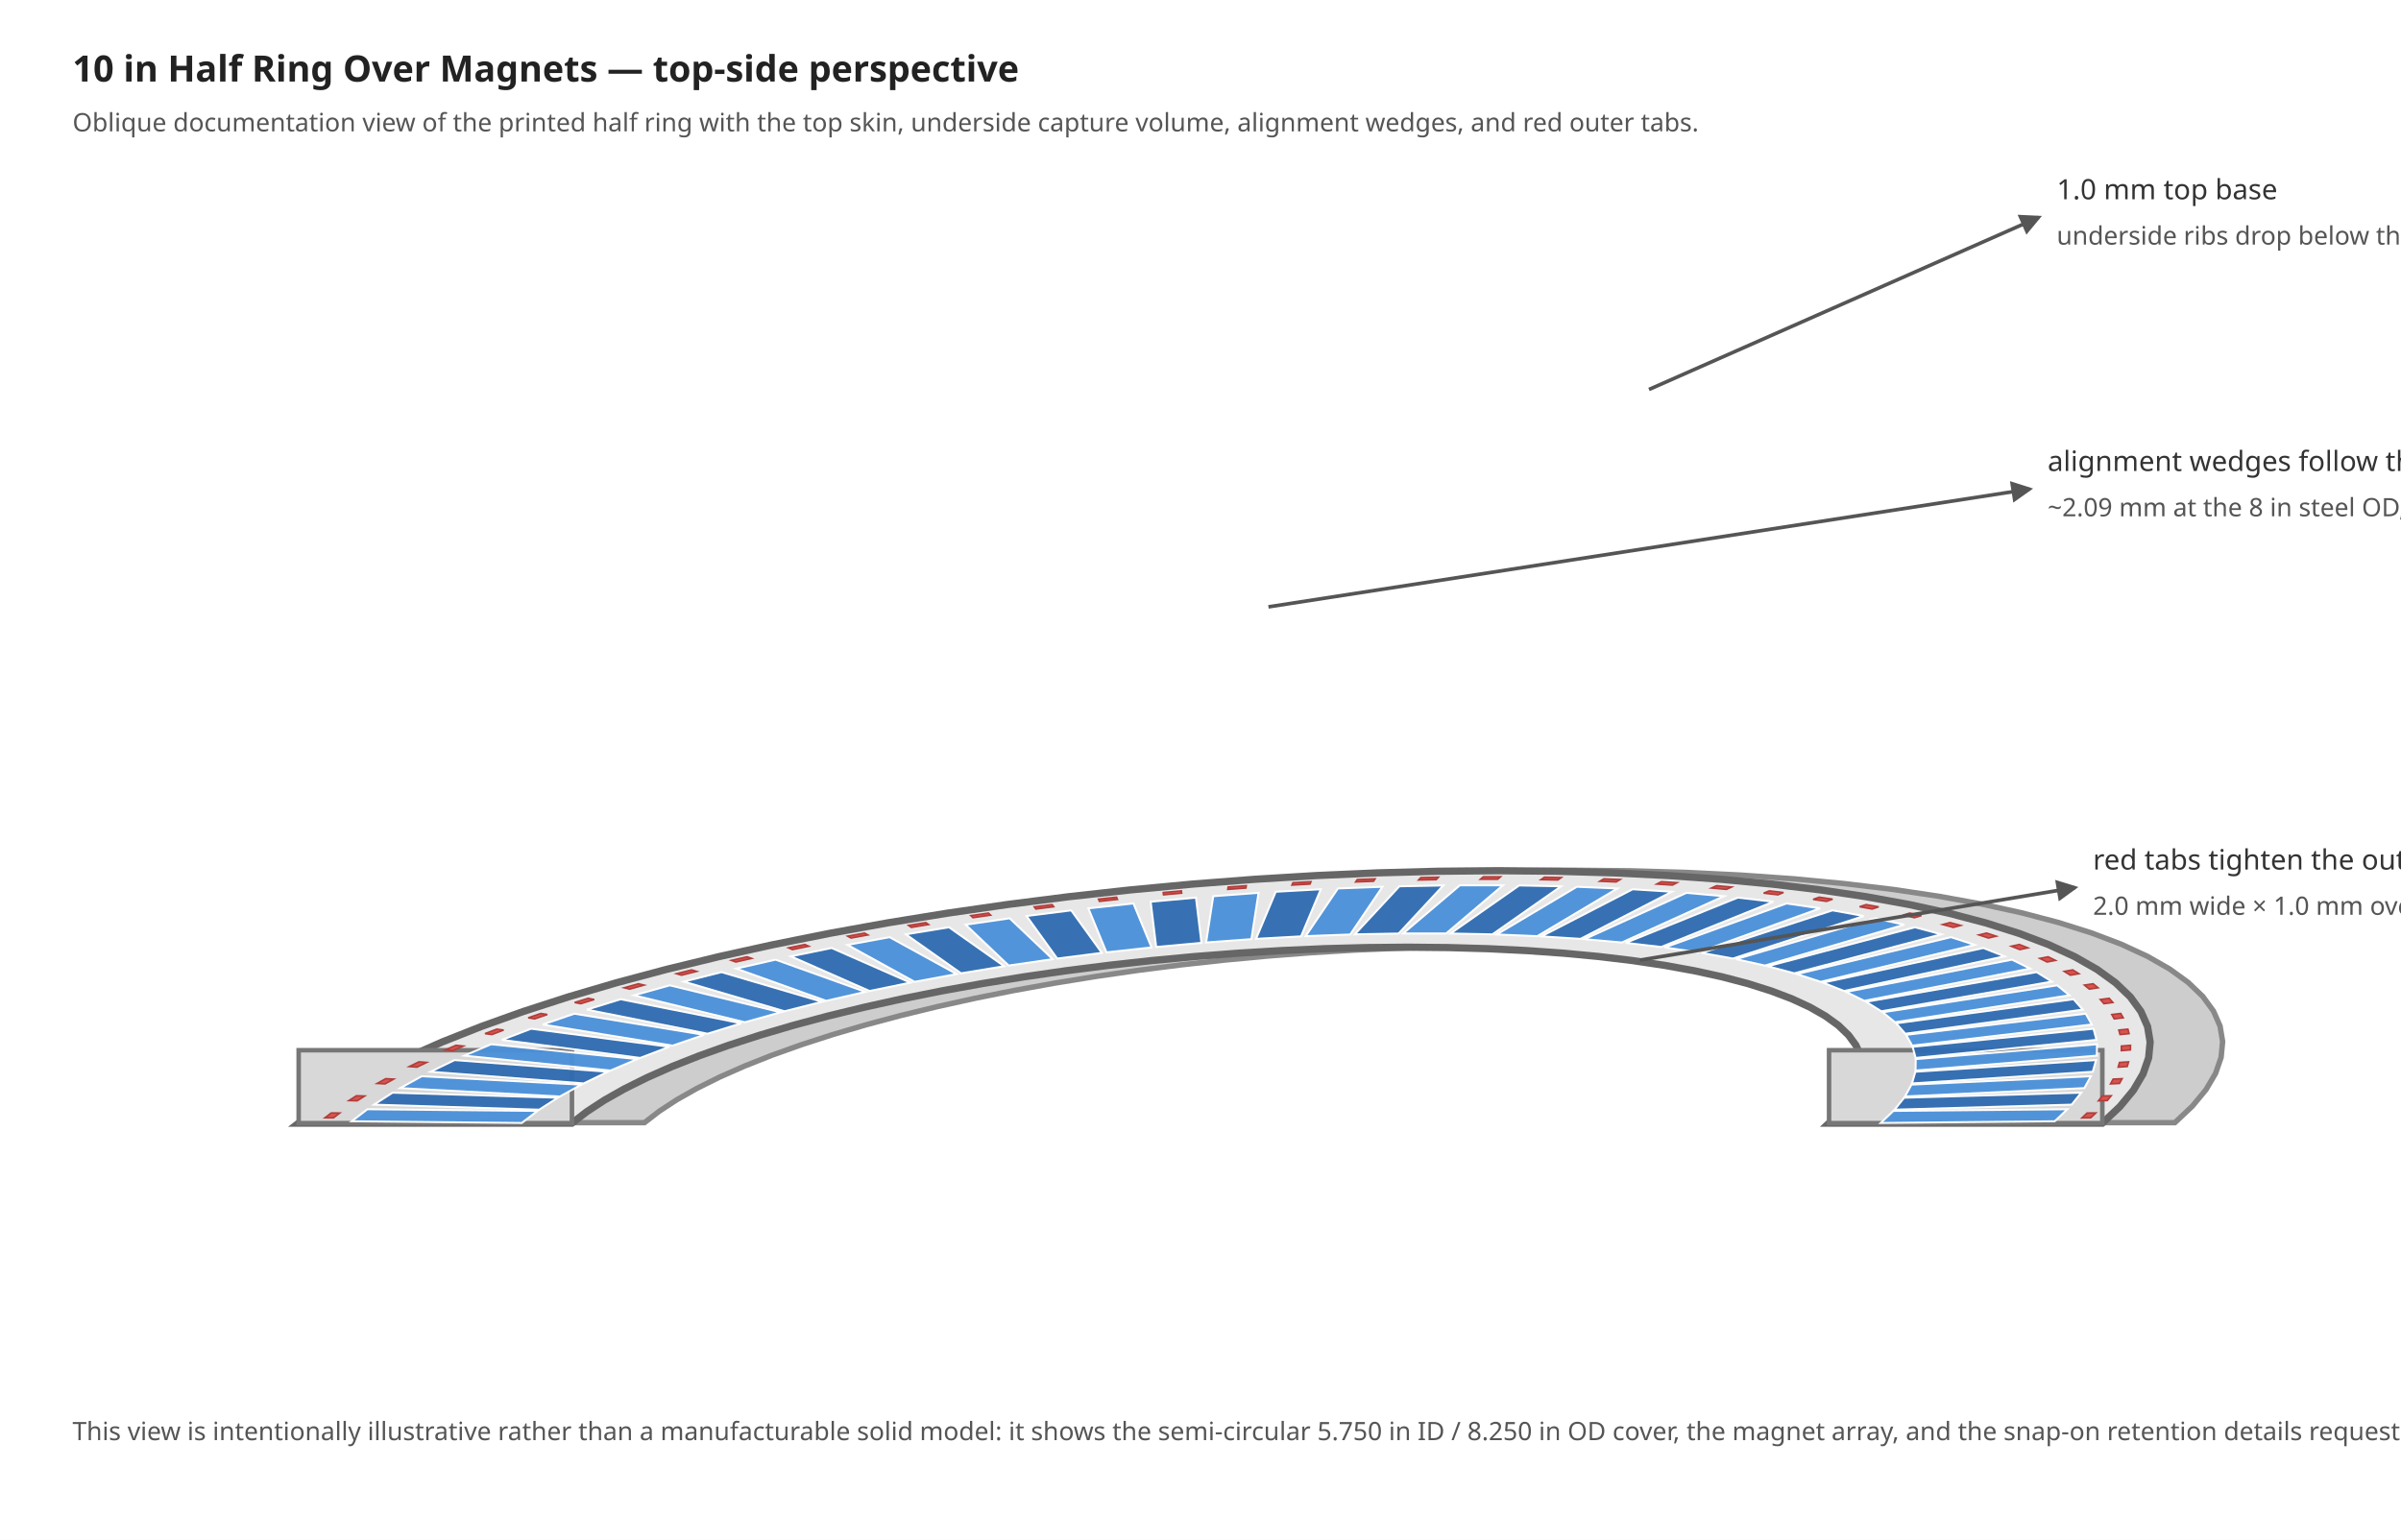
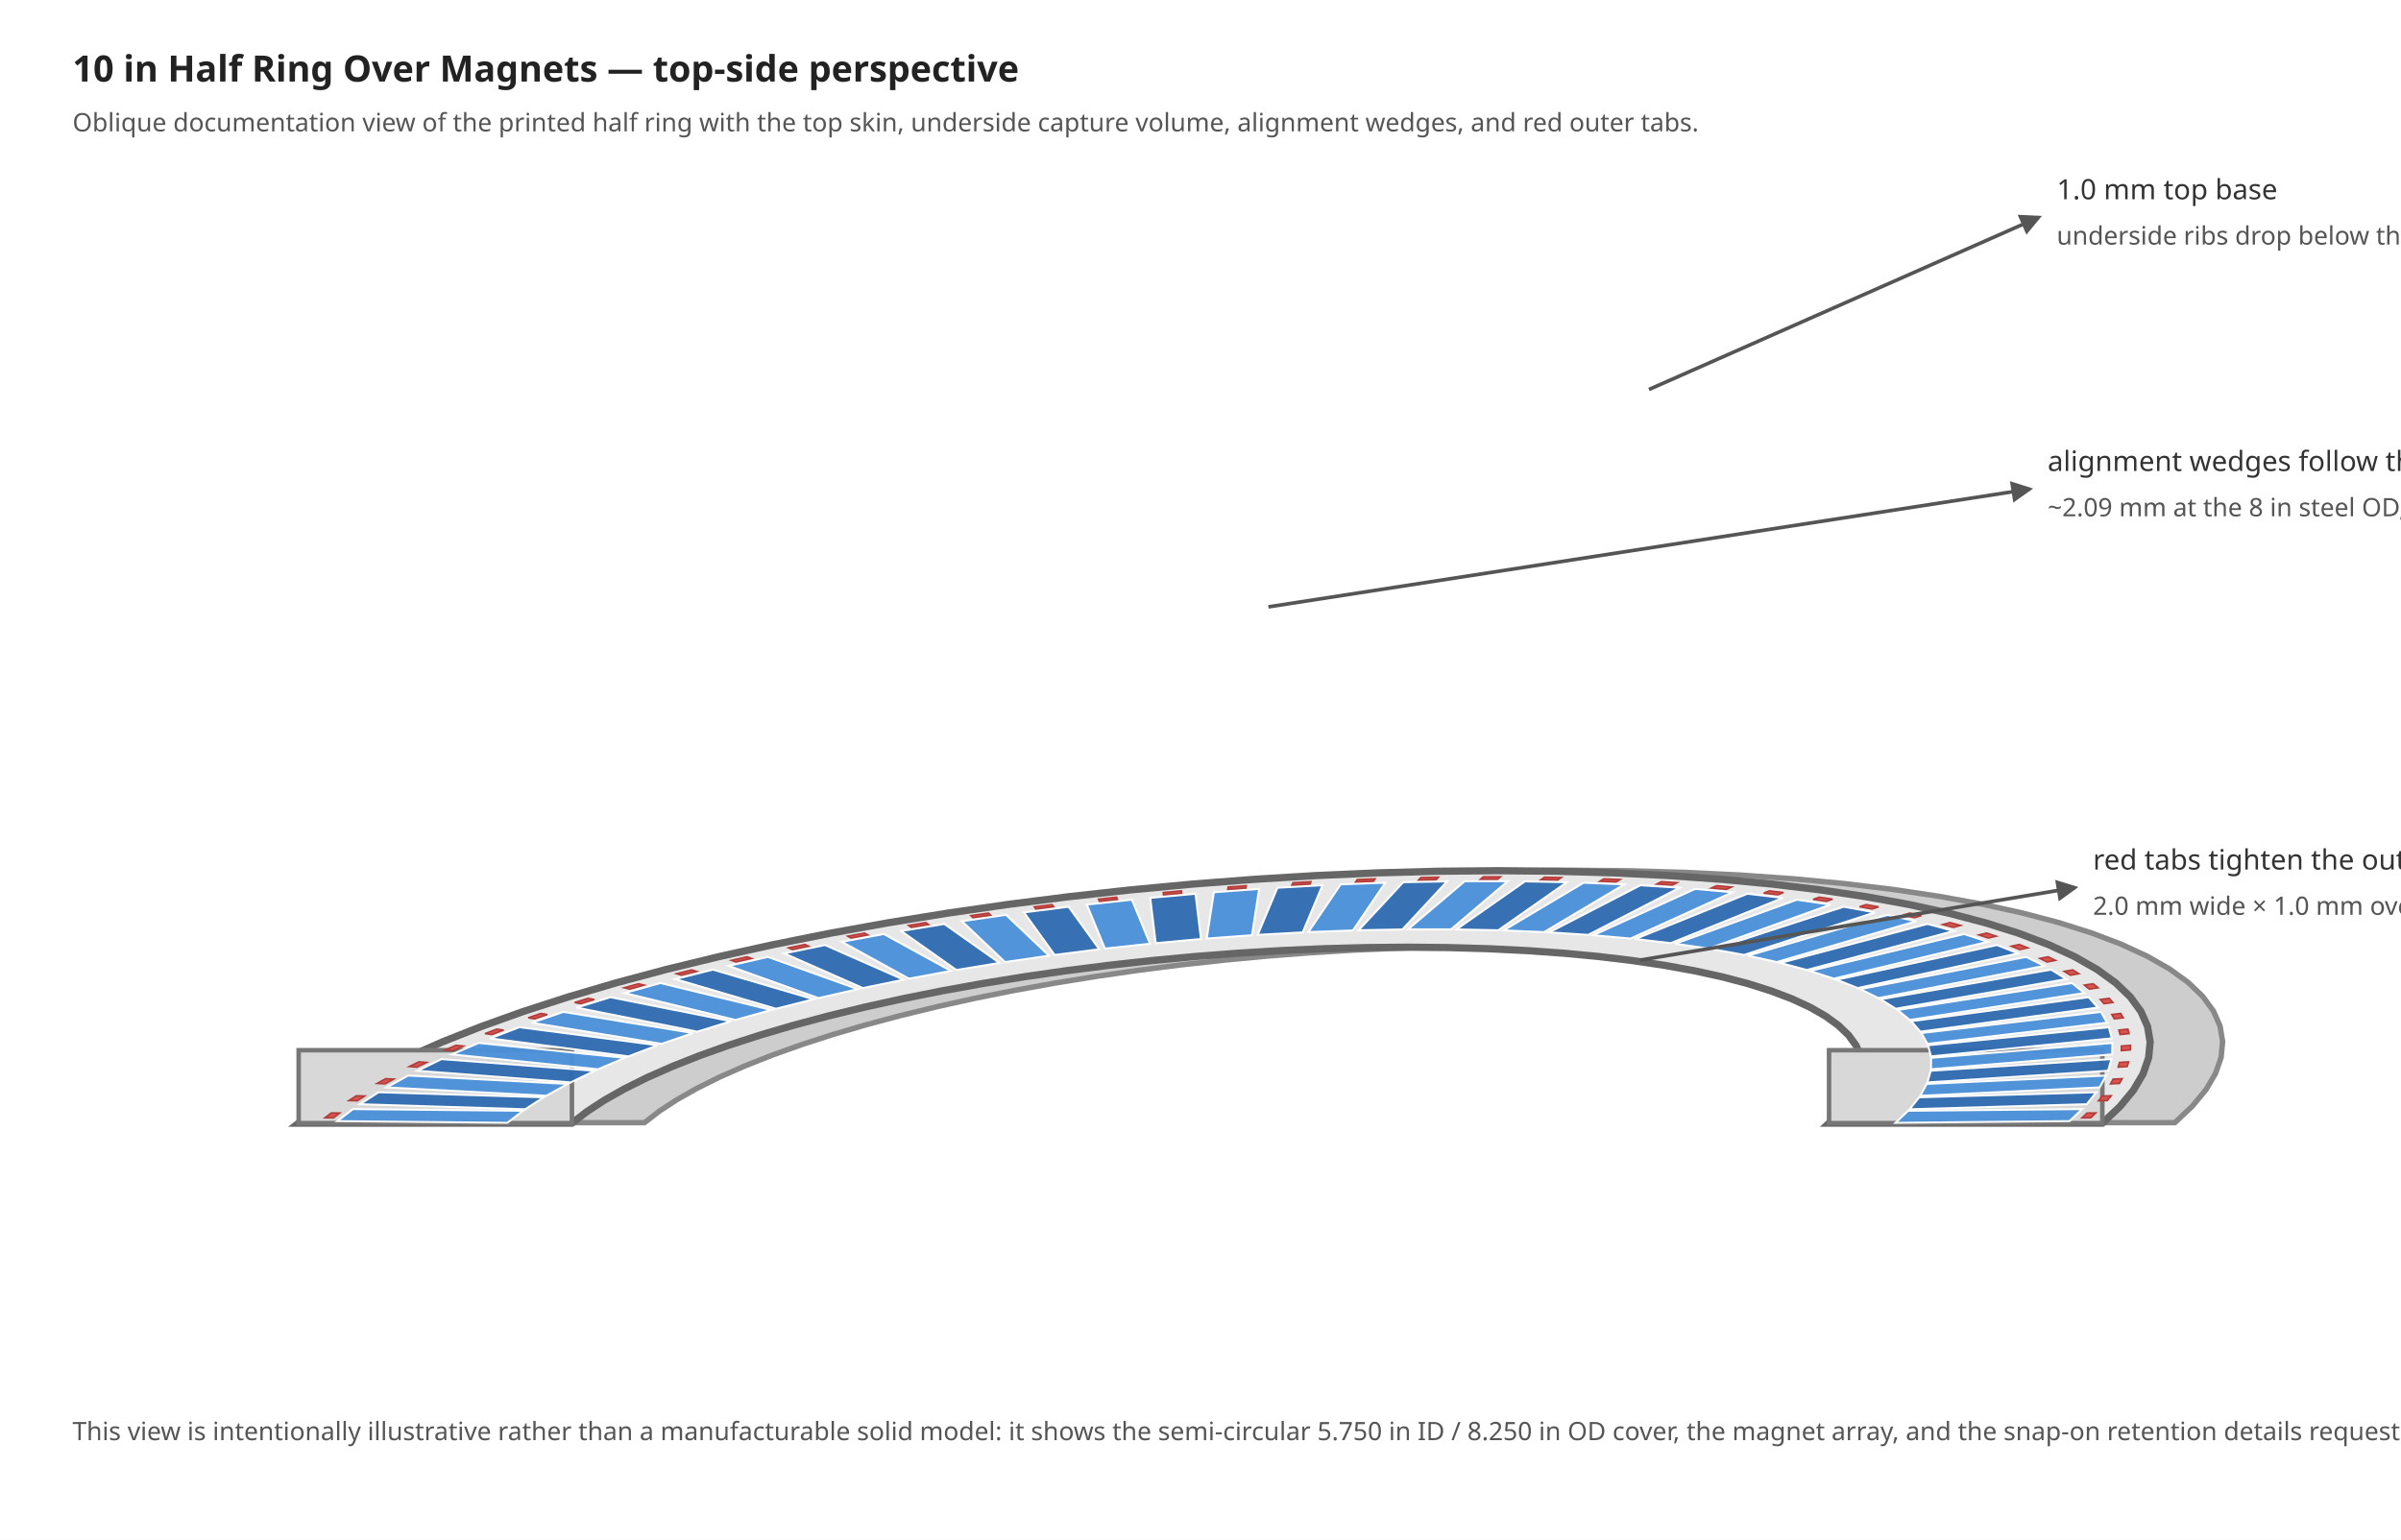
<svg xmlns="http://www.w3.org/2000/svg" width="265.0mm" height="170.0mm" viewBox="0 0 265.0 170.0">
  <defs>
    <marker id="arr" markerWidth="6" markerHeight="6" refX="5" refY="3" orient="auto">
      <path d="M0,0 L6,3 L0,6 Z" fill="#555" />
    </marker>
    <marker id="arr2" markerWidth="6" markerHeight="6" refX="1" refY="3" orient="auto">
      <path d="M6,0 L0,3 L6,6 Z" fill="#555" />
    </marker>
    <style>
      .dim { stroke: #555; stroke-width: 0.5; marker-start: url(#arr2); marker-end: url(#arr); }
      .callout { stroke: #555; stroke-width: 0.4; fill: none; marker-end: url(#arr); }
      .text { font-family: sans-serif; fill: #333; }
      .label { font-family: sans-serif; fill: #222; font-size: 4px; font-weight: bold; }
      .note { font-family: sans-serif; fill: #555; font-size: 2.8px; }
    </style>
  </defs>
  <rect width="265.0" height="170.0" fill="white" />
  <text x="8" y="9" class="label">10 in Half Ring Over Magnets — top-side perspective</text>
  <text x="8" y="14.5" class="note">Oblique documentation view of the printed half ring with the top skin, underside capture volume, alignment wedges, and red outer tabs.</text>
  <polygon points="40.964,123.949 43.325,122.126 46.103,120.311 49.284,118.512 52.857,116.735 56.804,114.990 61.110,113.283 65.756,111.622 70.723,110.014 75.987,108.465 81.529,106.982 87.322,105.573 93.344,104.242 99.567,102.995 105.965,101.838 112.512,100.776 119.178,99.812 125.936,98.953 132.756,98.200 139.609,97.558 146.466,97.028 153.297,96.614 160.074,96.317 166.767,96.138 173.347,96.079 179.787,96.138 186.058,96.317 192.134,96.614 197.990,97.028 203.599,97.558 208.938,98.200 213.983,98.953 218.714,99.812 223.111,100.776 227.153,101.838 230.824,102.995 234.109,104.242 236.993,105.573 239.463,106.982 241.510,108.465 243.124,110.014 244.299,111.622 245.029,113.283 245.312,114.990 245.146,116.735 244.532,118.512 243.472,120.311 241.971,122.126 240.036,123.949 209.874,123.949 211.223,122.678 212.268,121.413 213.007,120.159 213.435,118.921 213.551,117.705 213.354,116.515 212.845,115.357 212.026,114.236 210.901,113.157 209.474,112.124 207.753,111.141 205.743,110.213 203.453,109.345 200.895,108.538 198.077,107.798 195.013,107.127 191.716,106.527 188.199,106.003 184.478,105.555 180.569,105.186 176.488,104.897 172.253,104.690 167.882,104.566 163.393,104.524 158.807,104.566 154.142,104.690 149.419,104.897 144.658,105.186 139.879,105.555 135.103,106.003 130.349,106.527 125.639,107.127 120.993,107.798 116.430,108.538 111.971,109.345 107.633,110.213 103.437,111.141 99.399,112.124 95.537,113.157 91.867,114.236 88.406,115.357 85.168,116.515 82.167,117.705 79.415,118.921 76.926,120.159 74.708,121.413 72.772,122.678 71.126,123.949" fill="#cdcdcd" stroke="#888" stroke-width="0.6" />
  <polygon points="32.964,124.000 35.325,122.177 38.103,120.362 41.284,118.563 44.857,116.787 48.804,115.041 53.110,113.335 57.756,111.673 62.723,110.065 67.987,108.516 73.529,107.034 79.322,105.624 85.344,104.293 91.567,103.046 97.965,101.889 104.512,100.827 111.178,99.864 117.936,99.004 124.756,98.251 131.609,97.609 138.466,97.080 145.297,96.665 152.074,96.368 158.767,96.190 165.347,96.130 171.787,96.190 178.058,96.368 184.134,96.665 189.990,97.080 195.599,97.609 200.938,98.251 205.983,99.004 210.714,99.864 215.111,100.827 219.153,101.889 222.824,103.046 226.109,104.293 228.993,105.624 231.463,107.034 233.510,108.516 235.124,110.065 236.299,111.673 237.029,113.335 237.312,115.041 237.146,116.787 236.532,118.563 235.472,120.362 233.971,122.177 232.036,124.000 201.874,124.000 203.223,122.730 204.268,121.465 205.007,120.210 205.435,118.973 205.551,117.756 205.354,116.567 204.845,115.409 204.026,114.288 202.901,113.208 201.474,112.175 199.753,111.192 197.743,110.265 195.453,109.396 192.895,108.589 190.077,107.849 187.013,107.178 183.716,106.579 180.199,106.054 176.478,105.606 172.569,105.237 168.488,104.949 164.253,104.742 159.882,104.617 155.393,104.575 150.807,104.617 146.142,104.742 141.419,104.949 136.658,105.237 131.879,105.606 127.103,106.054 122.349,106.579 117.639,107.178 112.993,107.849 108.430,108.589 103.971,109.396 99.633,110.265 95.437,111.192 91.399,112.175 87.537,113.208 83.867,114.288 80.406,115.409 77.168,116.567 74.167,117.756 71.415,118.973 68.926,120.210 66.708,121.465 64.772,122.730 63.126,124.000" fill="#e7e7e7" stroke="#666" stroke-width="0.8" />
  <polygon points="32.964,124.000 63.126,124.000 63.126,115.949 32.964,115.949" fill="#d8d8d8" stroke="#777" stroke-width="0.5" />
  <polygon points="201.874,124.000 232.036,124.000 232.036,115.949 201.874,115.949" fill="#d8d8d8" stroke="#777" stroke-width="0.5" />
-   <polygon points="59.320,122.650 57.588,123.980 38.818,123.794 40.550,122.465" fill="#4a90d9" stroke="white" stroke-width="0.22" opacity="0.95" />
+   <polygon points="57.725,122.635 55.992,123.964 37.223,123.778 38.955,122.449" fill="#4a90d9" stroke="white" stroke-width="0.22" opacity="0.95" />
  <polygon points="37.497,122.886 36.804,123.418 35.865,123.408 36.558,122.877" fill="#d9534f" stroke="#b13d3a" stroke-width="0.18" />
-   <polygon points="61.569,121.192 59.513,122.515 41.273,121.959 43.328,120.636" fill="#2e6bb0" stroke="white" stroke-width="0.22" opacity="0.95" />
+   <polygon points="60.018,121.145 57.963,122.468 39.722,121.912 41.778,120.589" fill="#2e6bb0" stroke="white" stroke-width="0.22" opacity="0.95" />
  <polygon points="40.249,121.006 39.427,121.535 38.515,121.507 39.337,120.978" fill="#d9534f" stroke="#b13d3a" stroke-width="0.18" />
-   <polygon points="64.163,119.748 61.795,121.058 44.172,120.134 46.541,118.824" fill="#4a90d9" stroke="white" stroke-width="0.22" opacity="0.95" />
+   <polygon points="62.665,119.670 60.297,120.979 42.674,120.056 45.043,118.746" fill="#4a90d9" stroke="white" stroke-width="0.22" opacity="0.95" />
  <polygon points="43.451,119.140 42.504,119.664 41.622,119.618 42.570,119.094" fill="#d9534f" stroke="#b13d3a" stroke-width="0.18" />
-   <polygon points="67.090,118.325 64.420,119.615 47.502,118.328 50.172,117.038" fill="#2e6bb0" stroke="white" stroke-width="0.22" opacity="0.95" />
+   <polygon points="65.652,118.216 62.982,119.506 46.064,118.219 48.734,116.929" fill="#2e6bb0" stroke="white" stroke-width="0.22" opacity="0.95" />
  <polygon points="47.087,117.299 46.019,117.815 45.173,117.751 46.241,117.234" fill="#d9534f" stroke="#b13d3a" stroke-width="0.18" />
-   <polygon points="70.336,116.930 67.378,118.194 51.245,116.551 54.204,115.286" fill="#4a90d9" stroke="white" stroke-width="0.22" opacity="0.95" />
+   <polygon points="68.965,116.790 66.007,118.055 49.874,116.411 52.833,115.146" fill="#4a90d9" stroke="white" stroke-width="0.22" opacity="0.95" />
  <polygon points="51.138,115.491 49.955,115.997 49.148,115.914 50.332,115.408" fill="#d9534f" stroke="#b13d3a" stroke-width="0.18" />
-   <polygon points="73.885,115.569 70.653,116.802 55.385,114.809 58.618,113.576" fill="#2e6bb0" stroke="white" stroke-width="0.22" opacity="0.95" />
+   <polygon points="72.588,115.400 69.355,116.633 54.087,114.640 57.320,113.407" fill="#2e6bb0" stroke="white" stroke-width="0.22" opacity="0.95" />
  <polygon points="55.587,113.724 54.293,114.218 53.530,114.118 54.823,113.625" fill="#d9534f" stroke="#b13d3a" stroke-width="0.18" />
-   <polygon points="77.720,114.250 74.229,115.445 59.900,113.113 63.391,111.917" fill="#4a90d9" stroke="white" stroke-width="0.22" opacity="0.95" />
+   <polygon points="76.502,114.051 73.011,115.247 58.682,112.915 62.173,111.719" fill="#4a90d9" stroke="white" stroke-width="0.22" opacity="0.95" />
  <polygon points="60.409,112.009 59.013,112.487 58.297,112.370 59.693,111.892" fill="#d9534f" stroke="#b13d3a" stroke-width="0.18" />
-   <polygon points="81.821,112.978 78.088,114.130 64.769,111.470 68.501,110.318" fill="#2e6bb0" stroke="white" stroke-width="0.22" opacity="0.95" />
+   <polygon points="80.689,112.752 76.956,113.904 63.637,111.244 67.369,110.092" fill="#2e6bb0" stroke="white" stroke-width="0.22" opacity="0.95" />
  <polygon points="65.584,110.352 64.091,110.813 63.425,110.680 64.918,110.219" fill="#d9534f" stroke="#b13d3a" stroke-width="0.18" />
-   <polygon points="86.169,111.760 82.213,112.863 69.968,109.888 73.923,108.785" fill="#4a90d9" stroke="white" stroke-width="0.22" opacity="0.95" />
+   <polygon points="85.128,111.507 81.172,112.610 68.927,109.635 72.883,108.532" fill="#4a90d9" stroke="white" stroke-width="0.22" opacity="0.95" />
  <polygon points="71.084,108.762 69.501,109.203 68.889,109.054 70.471,108.613" fill="#d9534f" stroke="#b13d3a" stroke-width="0.18" />
-   <polygon points="90.743,110.602 86.583,111.650 75.471,108.375 79.631,107.327" fill="#2e6bb0" stroke="white" stroke-width="0.22" opacity="0.95" />
+   <polygon points="89.798,110.324 85.639,111.372 74.527,108.097 78.686,107.049" fill="#2e6bb0" stroke="white" stroke-width="0.22" opacity="0.95" />
  <polygon points="76.883,107.247 75.219,107.666 74.663,107.502 76.327,107.083" fill="#d9534f" stroke="#b13d3a" stroke-width="0.18" />
-   <polygon points="95.520,109.510 91.177,110.498 81.253,106.939 85.596,105.950" fill="#4a90d9" stroke="white" stroke-width="0.22" opacity="0.95" />
+   <polygon points="94.677,109.207 90.333,110.196 80.409,106.636 84.752,105.648" fill="#4a90d9" stroke="white" stroke-width="0.22" opacity="0.95" />
  <polygon points="82.953,105.814 81.216,106.209 80.720,106.031 82.457,105.636" fill="#d9534f" stroke="#b13d3a" stroke-width="0.18" />
-   <polygon points="100.478,108.488 95.972,109.412 87.284,105.585 91.789,104.662" fill="#2e6bb0" stroke="white" stroke-width="0.22" opacity="0.95" />
+   <polygon points="99.739,108.163 95.233,109.087 86.545,105.260 91.051,104.336" fill="#2e6bb0" stroke="white" stroke-width="0.22" opacity="0.95" />
  <polygon points="89.265,104.470 87.463,104.839 87.028,104.648 88.830,104.278" fill="#d9534f" stroke="#b13d3a" stroke-width="0.18" />
-   <polygon points="105.591,107.543 100.945,108.398 93.535,104.322 98.181,103.467" fill="#4a90d9" stroke="white" stroke-width="0.22" opacity="0.95" />
+   <polygon points="104.961,107.196 100.315,108.051 92.905,103.976 97.552,103.121" fill="#4a90d9" stroke="white" stroke-width="0.22" opacity="0.95" />
  <polygon points="95.787,103.221 93.929,103.563 93.558,103.359 95.417,103.017" fill="#d9534f" stroke="#b13d3a" stroke-width="0.18" />
-   <polygon points="110.836,106.677 106.072,107.459 99.976,103.155 104.740,102.373" fill="#2e6bb0" stroke="white" stroke-width="0.22" opacity="0.95" />
+   <polygon points="110.318,106.312 105.554,107.093 99.458,102.789 104.222,102.008" fill="#2e6bb0" stroke="white" stroke-width="0.22" opacity="0.95" />
  <polygon points="102.488,102.074 100.583,102.387 100.278,102.172 102.184,101.859" fill="#d9534f" stroke="#b13d3a" stroke-width="0.18" />
-   <polygon points="116.186,105.897 111.327,106.602 106.576,102.090 111.435,101.385" fill="#4a90d9" stroke="white" stroke-width="0.22" opacity="0.95" />
+   <polygon points="115.782,105.513 110.923,106.218 106.172,101.706 111.031,101.002" fill="#4a90d9" stroke="white" stroke-width="0.22" opacity="0.95" />
  <polygon points="109.336,101.035 107.392,101.317 107.155,101.091 109.098,100.809" fill="#d9534f" stroke="#b13d3a" stroke-width="0.18" />
-   <polygon points="121.616,105.205 116.686,105.829 113.302,101.132 118.232,100.507" fill="#2e6bb0" stroke="white" stroke-width="0.22" opacity="0.95" />
+   <polygon points="121.328,104.805 116.398,105.430 113.014,100.732 117.944,100.108" fill="#2e6bb0" stroke="white" stroke-width="0.22" opacity="0.95" />
  <polygon points="116.296,100.108 114.324,100.358 114.155,100.123 116.127,99.873" fill="#d9534f" stroke="#b13d3a" stroke-width="0.18" />
-   <polygon points="127.098,104.604 122.121,105.145 120.121,100.285 125.098,99.744" fill="#4a90d9" stroke="white" stroke-width="0.22" opacity="0.95" />
+   <polygon points="126.928,104.191 121.951,104.732 119.951,99.872 124.928,99.331" fill="#4a90d9" stroke="white" stroke-width="0.22" opacity="0.95" />
  <polygon points="123.335,99.298 121.344,99.514 121.244,99.271 123.235,99.055" fill="#d9534f" stroke="#b13d3a" stroke-width="0.18" />
-   <polygon points="132.607,104.098 127.607,104.553 127.001,99.554 132.001,99.099" fill="#2e6bb0" stroke="white" stroke-width="0.22" opacity="0.95" />
+   <polygon points="132.556,103.673 127.556,104.128 126.949,99.129 131.949,98.674" fill="#2e6bb0" stroke="white" stroke-width="0.22" opacity="0.95" />
  <polygon points="130.419,98.608 128.419,98.790 128.389,98.540 130.389,98.358" fill="#d9534f" stroke="#b13d3a" stroke-width="0.18" />
-   <polygon points="138.116,103.690 133.118,104.056 133.908,98.943 138.906,98.576" fill="#4a90d9" stroke="white" stroke-width="0.22" opacity="0.95" />
+   <polygon points="138.183,103.255 133.185,103.622 133.975,98.508 138.973,98.141" fill="#4a90d9" stroke="white" stroke-width="0.22" opacity="0.95" />
  <polygon points="137.513,98.043 135.514,98.190 135.553,97.934 137.552,97.787" fill="#d9534f" stroke="#b13d3a" stroke-width="0.18" />
-   <polygon points="143.597,103.380 138.625,103.657 140.807,98.453 145.779,98.177" fill="#2e6bb0" stroke="white" stroke-width="0.22" opacity="0.95" />
+   <polygon points="143.782,102.938 138.810,103.215 140.993,98.011 145.965,97.734" fill="#2e6bb0" stroke="white" stroke-width="0.22" opacity="0.95" />
  <polygon points="144.582,97.605 142.594,97.715 142.703,97.455 144.691,97.344" fill="#d9534f" stroke="#b13d3a" stroke-width="0.18" />
-   <polygon points="149.024,103.172 144.102,103.357 147.666,98.089 152.588,97.904" fill="#4a90d9" stroke="white" stroke-width="0.22" opacity="0.95" />
+   <polygon points="149.327,102.724 144.405,102.909 147.969,97.641 152.891,97.456" fill="#4a90d9" stroke="white" stroke-width="0.22" opacity="0.95" />
  <polygon points="151.593,97.295 149.624,97.369 149.802,97.106 151.771,97.032" fill="#d9534f" stroke="#b13d3a" stroke-width="0.18" />
-   <polygon points="154.370,103.065 149.522,103.158 154.452,97.851 159.300,97.758" fill="#2e6bb0" stroke="white" stroke-width="0.22" opacity="0.95" />
+   <polygon points="154.789,102.614 149.941,102.707 154.871,97.399 159.719,97.307" fill="#2e6bb0" stroke="white" stroke-width="0.22" opacity="0.95" />
  <polygon points="158.511,97.117 156.572,97.154 156.818,96.888 158.757,96.851" fill="#d9534f" stroke="#b13d3a" stroke-width="0.18" />
-   <polygon points="159.610,103.060 154.860,103.060 161.130,97.740 165.880,97.740" fill="#4a90d9" stroke="white" stroke-width="0.22" opacity="0.95" />
+   <polygon points="160.143,102.608 155.393,102.608 161.663,97.288 166.413,97.288" fill="#4a90d9" stroke="white" stroke-width="0.22" opacity="0.95" />
  <polygon points="165.302,97.069 163.402,97.069 163.715,96.803 165.615,96.803" fill="#d9534f" stroke="#b13d3a" stroke-width="0.18" />
-   <polygon points="164.718,103.158 160.089,103.065 167.669,97.758 172.298,97.851" fill="#2e6bb0" stroke="white" stroke-width="0.22" opacity="0.95" />
+   <polygon points="165.362,102.707 160.733,102.614 168.313,97.307 172.942,97.399" fill="#2e6bb0" stroke="white" stroke-width="0.22" opacity="0.95" />
  <polygon points="171.933,97.154 170.081,97.117 170.460,96.851 172.312,96.888" fill="#d9534f" stroke="#b13d3a" stroke-width="0.18" />
-   <polygon points="169.669,103.357 165.183,103.172 174.037,97.904 178.522,98.089" fill="#4a90d9" stroke="white" stroke-width="0.22" opacity="0.95" />
+   <polygon points="170.421,102.909 165.936,102.724 174.789,97.456 179.275,97.641" fill="#4a90d9" stroke="white" stroke-width="0.22" opacity="0.95" />
  <polygon points="178.372,97.369 176.577,97.295 177.020,97.032 178.814,97.106" fill="#d9534f" stroke="#b13d3a" stroke-width="0.18" />
-   <polygon points="174.439,103.657 170.118,103.380 180.202,98.177 184.522,98.453" fill="#2e6bb0" stroke="white" stroke-width="0.22" opacity="0.95" />
+   <polygon points="175.296,103.215 170.976,102.938 181.059,97.734 185.379,98.011" fill="#2e6bb0" stroke="white" stroke-width="0.22" opacity="0.95" />
  <polygon points="184.587,97.715 182.859,97.605 183.363,97.344 185.091,97.455" fill="#d9534f" stroke="#b13d3a" stroke-width="0.18" />
-   <polygon points="179.004,104.056 174.870,103.690 186.135,98.576 190.269,98.943" fill="#4a90d9" stroke="white" stroke-width="0.22" opacity="0.95" />
+   <polygon points="179.962,103.622 175.828,103.255 187.092,98.141 191.226,98.508" fill="#4a90d9" stroke="white" stroke-width="0.22" opacity="0.95" />
  <polygon points="190.549,98.190 188.895,98.043 189.459,97.787 191.112,97.934" fill="#d9534f" stroke="#b13d3a" stroke-width="0.18" />
-   <polygon points="183.343,104.553 179.416,104.098 191.806,99.099 195.734,99.554" fill="#2e6bb0" stroke="white" stroke-width="0.22" opacity="0.95" />
+   <polygon points="184.396,104.128 180.469,103.673 192.859,98.674 196.787,99.129" fill="#2e6bb0" stroke="white" stroke-width="0.22" opacity="0.95" />
  <polygon points="196.228,98.790 194.657,98.608 195.277,98.358 196.847,98.540" fill="#d9534f" stroke="#b13d3a" stroke-width="0.18" />
-   <polygon points="187.435,105.145 183.733,104.604 197.189,99.744 200.890,100.285" fill="#4a90d9" stroke="white" stroke-width="0.22" opacity="0.95" />
+   <polygon points="188.578,104.732 184.876,104.191 198.332,99.331 202.034,99.872" fill="#4a90d9" stroke="white" stroke-width="0.22" opacity="0.95" />
  <polygon points="201.596,99.514 200.116,99.298 200.789,99.055 202.269,99.271" fill="#d9534f" stroke="#b13d3a" stroke-width="0.18" />
-   <polygon points="191.258,105.829 187.800,105.205 202.256,100.507 205.714,101.132" fill="#2e6bb0" stroke="white" stroke-width="0.22" opacity="0.95" />
+   <polygon points="192.487,105.430 189.029,104.805 203.485,100.108 206.943,100.732" fill="#2e6bb0" stroke="white" stroke-width="0.22" opacity="0.95" />
  <polygon points="206.628,100.358 205.245,100.108 205.968,99.873 207.351,100.123" fill="#d9534f" stroke="#b13d3a" stroke-width="0.18" />
-   <polygon points="194.795,106.602 191.598,105.897 206.984,101.385 210.181,102.090" fill="#4a90d9" stroke="white" stroke-width="0.22" opacity="0.95" />
+   <polygon points="196.103,106.218 192.906,105.513 208.291,101.002 211.489,101.706" fill="#4a90d9" stroke="white" stroke-width="0.22" opacity="0.95" />
  <polygon points="211.299,101.317 210.020,101.035 210.789,100.809 212.068,101.091" fill="#d9534f" stroke="#b13d3a" stroke-width="0.18" />
-   <polygon points="198.029,107.459 195.108,106.677 211.348,102.373 214.270,103.155" fill="#2e6bb0" stroke="white" stroke-width="0.22" opacity="0.95" />
+   <polygon points="199.410,107.093 196.488,106.312 212.729,102.008 215.650,102.789" fill="#2e6bb0" stroke="white" stroke-width="0.22" opacity="0.95" />
  <polygon points="215.586,102.387 214.417,102.074 215.229,101.859 216.398,102.172" fill="#d9534f" stroke="#b13d3a" stroke-width="0.18" />
-   <polygon points="200.944,108.398 198.313,107.543 215.329,103.467 217.960,104.322" fill="#4a90d9" stroke="white" stroke-width="0.22" opacity="0.95" />
+   <polygon points="202.390,108.051 199.759,107.196 216.775,103.121 219.406,103.976" fill="#4a90d9" stroke="white" stroke-width="0.22" opacity="0.95" />
  <polygon points="219.468,103.563 218.415,103.221 219.266,103.017 220.319,103.359" fill="#d9534f" stroke="#b13d3a" stroke-width="0.18" />
-   <polygon points="203.525,109.412 201.197,108.488 218.906,104.662 221.234,105.585" fill="#2e6bb0" stroke="white" stroke-width="0.22" opacity="0.95" />
+   <polygon points="205.030,109.087 202.702,108.163 220.411,104.336 222.739,105.260" fill="#2e6bb0" stroke="white" stroke-width="0.22" opacity="0.95" />
  <polygon points="222.926,104.839 221.995,104.470 222.880,104.278 223.812,104.648" fill="#d9534f" stroke="#b13d3a" stroke-width="0.18" />
-   <polygon points="205.760,110.498 203.747,109.510 222.062,105.950 224.075,106.939" fill="#4a90d9" stroke="white" stroke-width="0.22" opacity="0.95" />
+   <polygon points="207.317,110.196 205.304,109.207 223.619,105.648 225.632,106.636" fill="#4a90d9" stroke="white" stroke-width="0.22" opacity="0.95" />
  <polygon points="225.944,106.209 225.139,105.814 226.054,105.636 226.860,106.031" fill="#d9534f" stroke="#b13d3a" stroke-width="0.18" />
-   <polygon points="207.638,111.650 205.949,110.602 224.782,107.327 226.471,108.375" fill="#2e6bb0" stroke="white" stroke-width="0.22" opacity="0.95" />
+   <polygon points="209.239,111.372 207.550,110.324 226.382,107.049 228.072,108.097" fill="#2e6bb0" stroke="white" stroke-width="0.22" opacity="0.95" />
  <polygon points="228.506,107.666 227.831,107.247 228.772,107.083 229.448,107.502" fill="#d9534f" stroke="#b13d3a" stroke-width="0.18" />
-   <polygon points="209.151,112.863 207.794,111.760 227.052,108.785 228.408,109.888" fill="#4a90d9" stroke="white" stroke-width="0.22" opacity="0.95" />
+   <polygon points="210.787,112.610 209.431,111.507 228.689,108.532 230.045,109.635" fill="#4a90d9" stroke="white" stroke-width="0.22" opacity="0.95" />
  <polygon points="230.601,109.203 230.059,108.762 231.021,108.613 231.564,109.054" fill="#d9534f" stroke="#b13d3a" stroke-width="0.18" />
-   <polygon points="210.289,114.130 209.272,112.978 228.861,110.318 229.879,111.470" fill="#2e6bb0" stroke="white" stroke-width="0.22" opacity="0.95" />
+   <polygon points="211.954,113.904 210.937,112.752 230.526,110.092 231.544,111.244" fill="#2e6bb0" stroke="white" stroke-width="0.22" opacity="0.95" />
  <polygon points="232.218,110.813 231.811,110.352 232.791,110.219 233.198,110.680" fill="#d9534f" stroke="#b13d3a" stroke-width="0.18" />
-   <polygon points="211.049,115.445 210.376,114.250 230.201,111.917 230.875,113.113" fill="#4a90d9" stroke="white" stroke-width="0.22" opacity="0.95" />
+   <polygon points="212.734,115.247 212.061,114.051 231.886,111.719 232.560,112.915" fill="#4a90d9" stroke="white" stroke-width="0.22" opacity="0.95" />
  <polygon points="233.349,112.487 233.080,112.009 234.071,111.892 234.340,112.370" fill="#d9534f" stroke="#b13d3a" stroke-width="0.18" />
-   <polygon points="211.426,116.802 211.100,115.569 231.065,113.576 231.391,114.809" fill="#2e6bb0" stroke="white" stroke-width="0.22" opacity="0.95" />
+   <polygon points="213.123,116.633 212.797,115.400 232.762,113.407 233.088,114.640" fill="#2e6bb0" stroke="white" stroke-width="0.22" opacity="0.95" />
  <polygon points="233.989,114.218 233.858,113.724 234.857,113.625 234.987,114.118" fill="#d9534f" stroke="#b13d3a" stroke-width="0.18" />
-   <polygon points="211.419,118.194 211.441,116.930 231.449,115.286 231.426,116.551" fill="#4a90d9" stroke="white" stroke-width="0.22" opacity="0.95" />
+   <polygon points="213.119,118.055 213.142,116.790 233.150,115.146 233.127,116.411" fill="#4a90d9" stroke="white" stroke-width="0.22" opacity="0.95" />
  <polygon points="234.134,115.997 234.143,115.491 235.144,115.408 235.134,115.914" fill="#d9534f" stroke="#b13d3a" stroke-width="0.18" />
-   <polygon points="211.027,119.615 211.398,118.325 231.351,117.038 230.979,118.328" fill="#2e6bb0" stroke="white" stroke-width="0.22" opacity="0.95" />
+   <polygon points="212.723,119.506 213.094,118.216 233.047,116.929 232.675,118.219" fill="#2e6bb0" stroke="white" stroke-width="0.22" opacity="0.95" />
  <polygon points="233.784,117.815 233.933,117.299 234.931,117.234 234.782,117.751" fill="#d9534f" stroke="#b13d3a" stroke-width="0.18" />
-   <polygon points="210.252,121.058 210.971,119.748 230.771,118.824 230.052,120.134" fill="#4a90d9" stroke="white" stroke-width="0.22" opacity="0.95" />
+   <polygon points="211.935,120.979 212.654,119.670 232.454,118.746 231.735,120.056" fill="#4a90d9" stroke="white" stroke-width="0.22" opacity="0.95" />
  <polygon points="232.941,119.664 233.228,119.140 234.218,119.094 233.931,119.618" fill="#d9534f" stroke="#b13d3a" stroke-width="0.18" />
-   <polygon points="209.099,122.515 210.161,121.192 229.712,120.636 228.650,121.959" fill="#2e6bb0" stroke="white" stroke-width="0.22" opacity="0.95" />
+   <polygon points="210.761,122.468 211.823,121.145 231.374,120.589 230.312,121.912" fill="#2e6bb0" stroke="white" stroke-width="0.22" opacity="0.95" />
  <polygon points="231.608,121.535 232.033,121.006 233.011,120.978 232.586,121.507" fill="#d9534f" stroke="#b13d3a" stroke-width="0.18" />
-   <polygon points="207.572,123.980 208.973,122.650 228.180,122.465 226.779,123.794" fill="#4a90d9" stroke="white" stroke-width="0.22" opacity="0.95" />
+   <polygon points="209.205,123.964 210.606,122.635 229.813,122.449 228.412,123.778" fill="#4a90d9" stroke="white" stroke-width="0.22" opacity="0.95" />
  <polygon points="229.793,123.418 230.353,122.886 231.313,122.877 230.753,123.408" fill="#d9534f" stroke="#b13d3a" stroke-width="0.18" />
  <path d="M 182,43 L 225,24" class="callout" />
  <text x="227" y="22" class="text" font-size="3.1">1.0 mm top base</text>
  <text x="227" y="27" class="note">underside ribs drop below this skin</text>
  <path d="M 140,67 L 224,54" class="callout" />
  <text x="226" y="52" class="text" font-size="3.1">alignment wedges follow the 45-magnet pitch</text>
  <text x="226" y="57" class="note">~2.09 mm at the 8 in steel OD, ~0.32 mm at the 6 in steel ID</text>
  <path d="M 181,106 L 229,98" class="callout" />
  <text x="231" y="96" class="text" font-size="3.1">red tabs tighten the outer capture</text>
  <text x="231" y="101" class="note">2.0 mm wide × 1.0 mm overhang</text>
  <text x="8" y="159.000" class="note">This view is intentionally illustrative rather than a manufacturable solid model: it shows the semi-circular 5.750 in ID / 8.250 in OD cover, the magnet array, and the snap-on retention details requested for the documentation pass.</text>
</svg>
